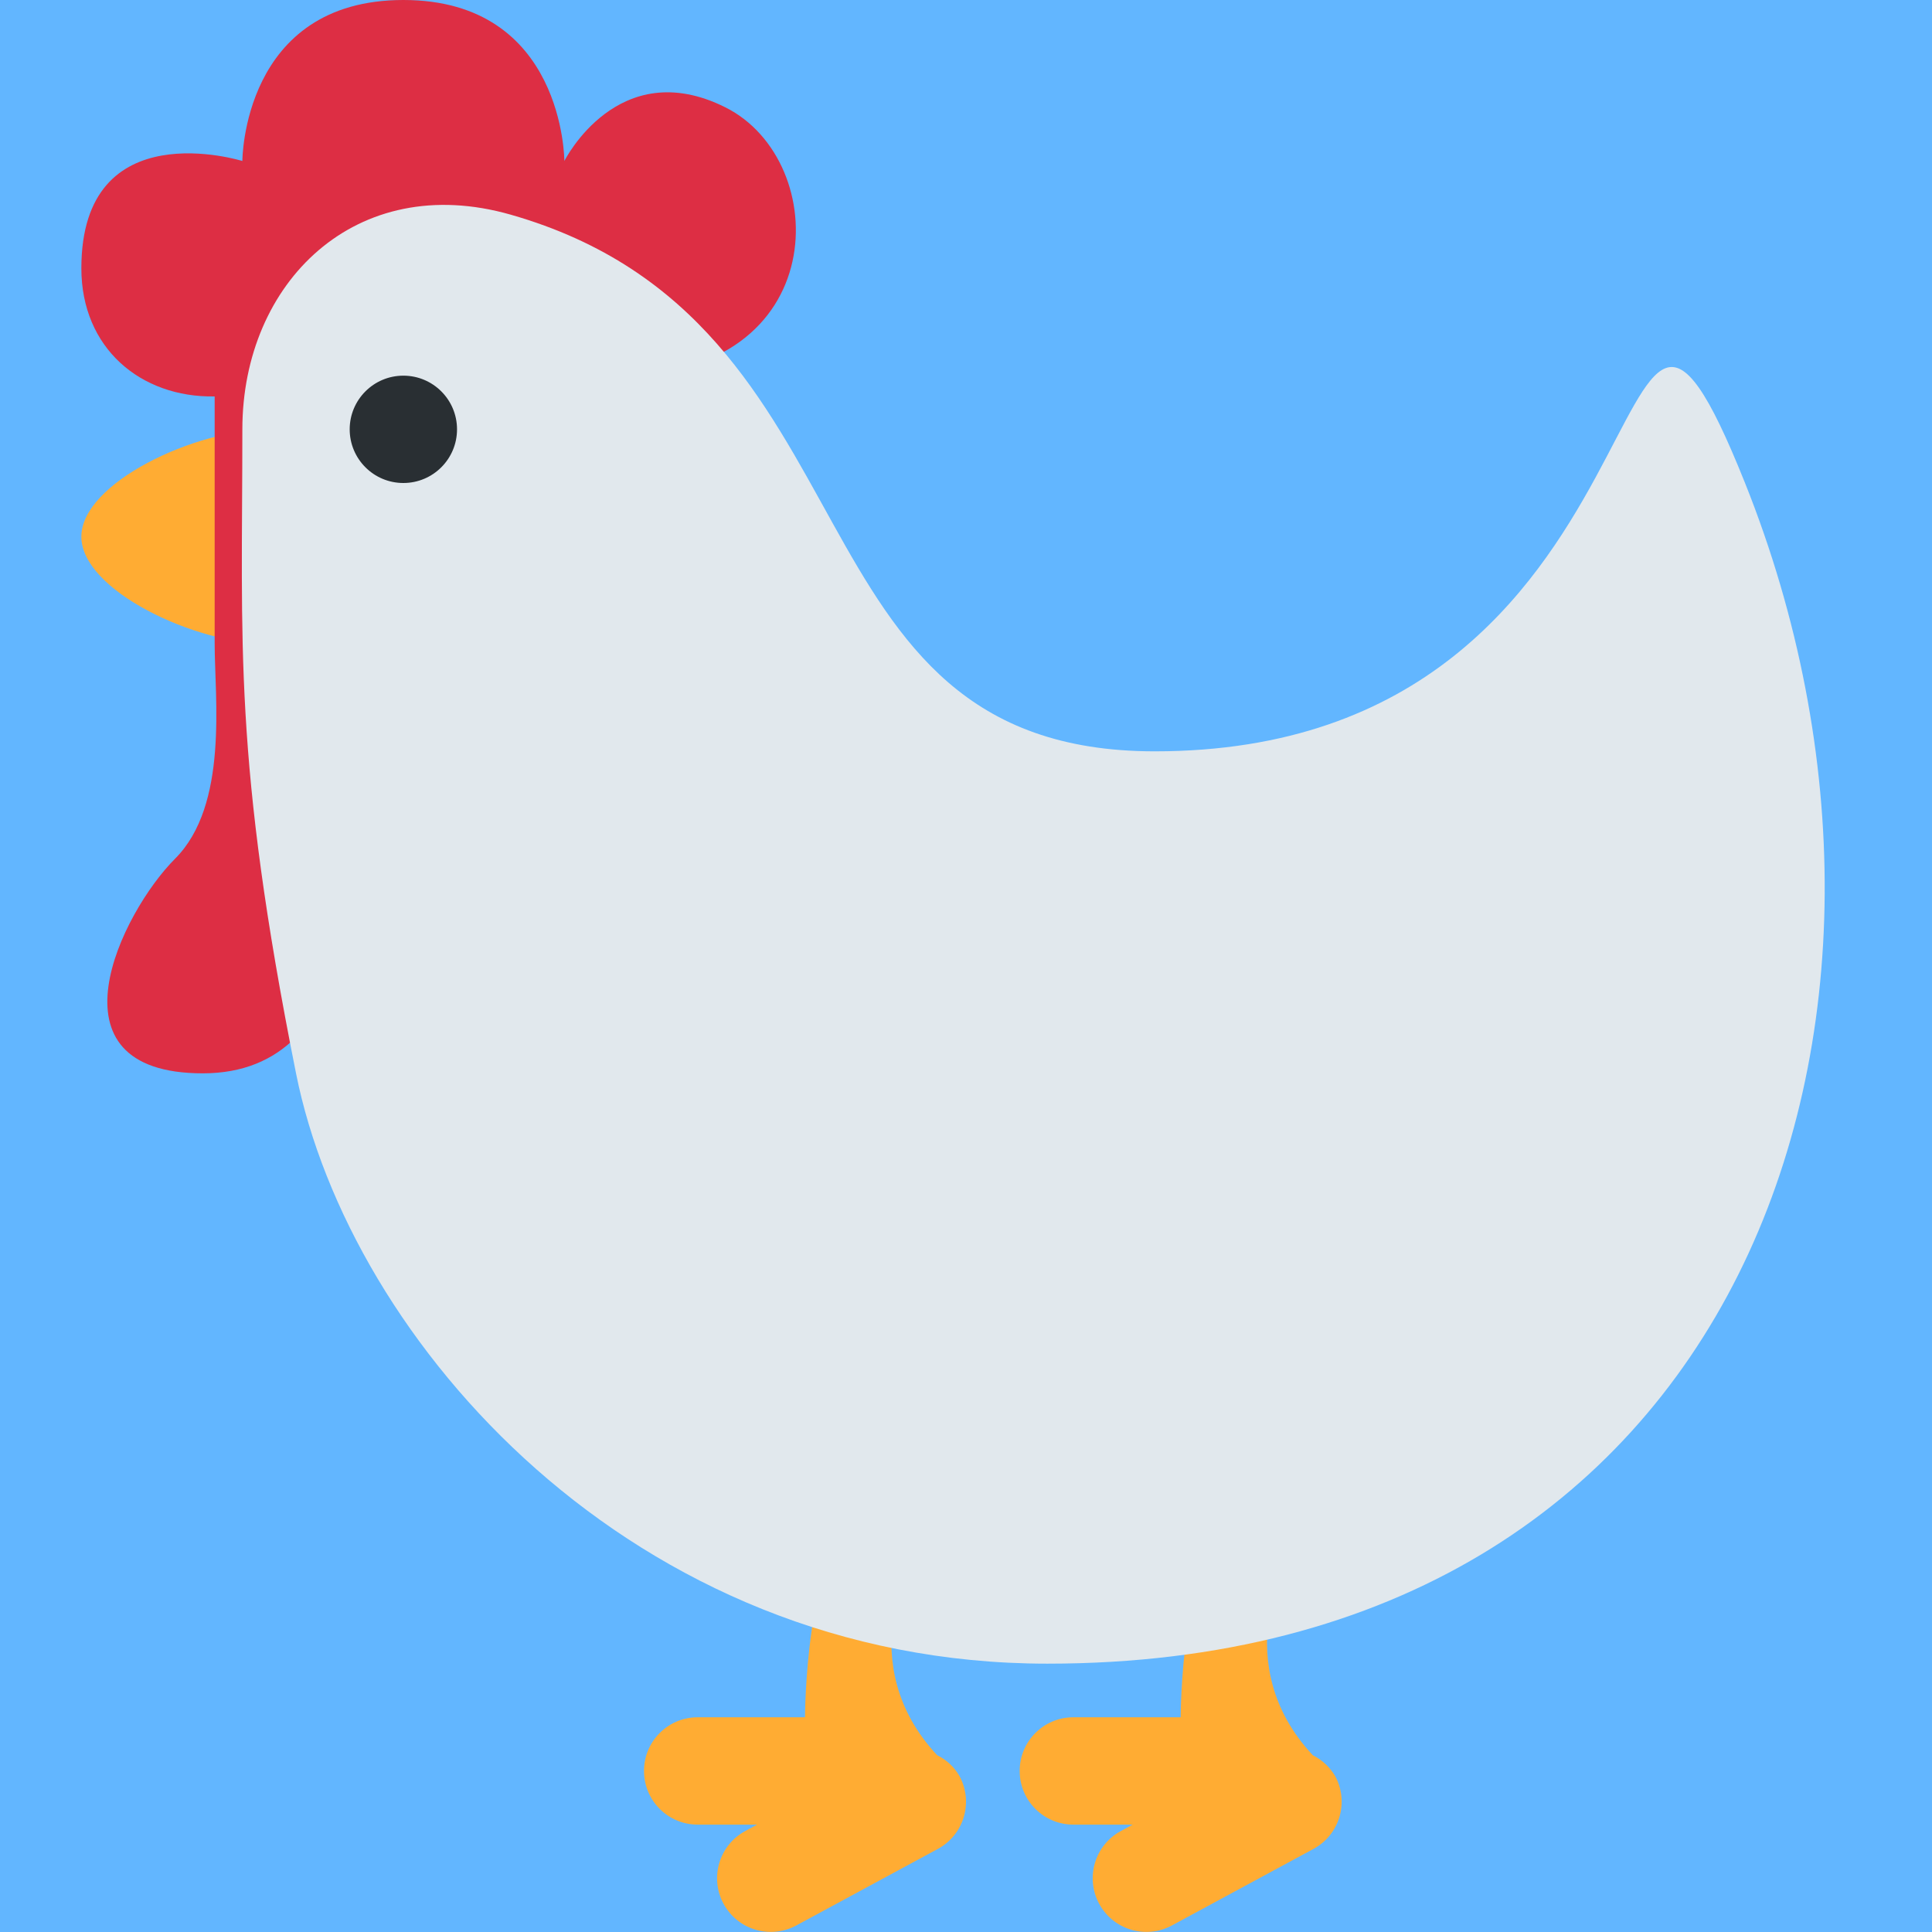
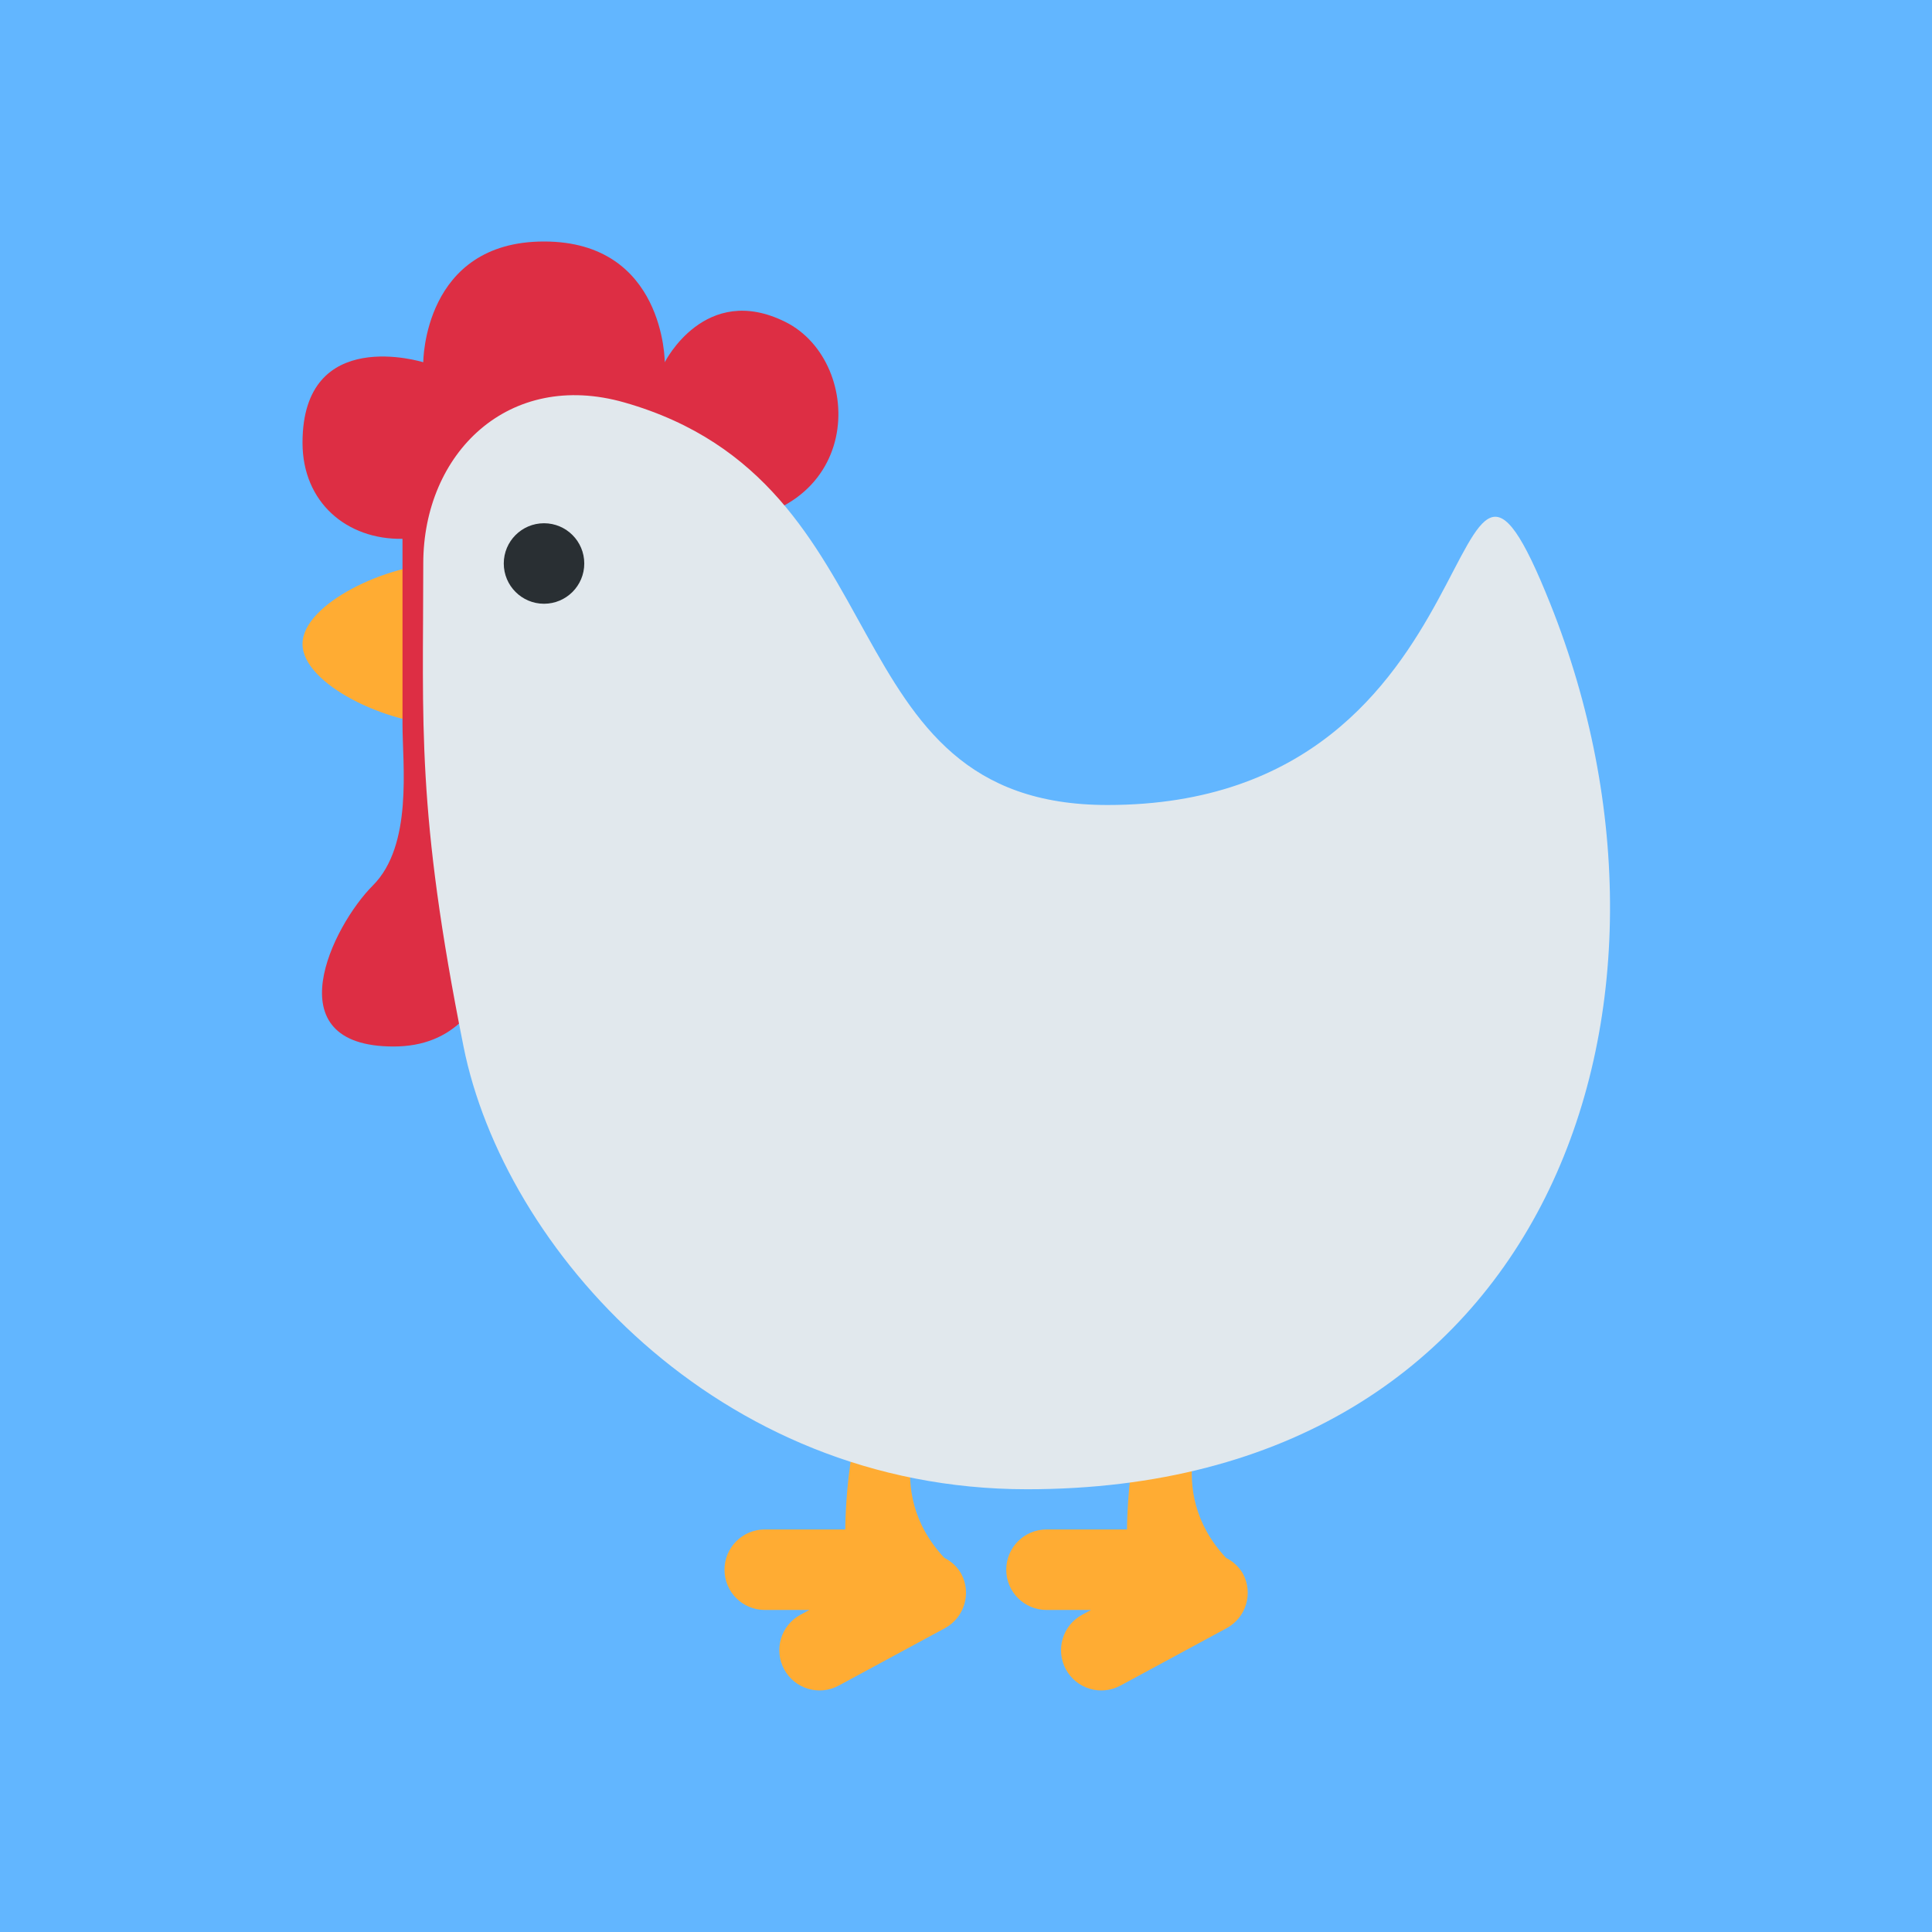
<svg xmlns="http://www.w3.org/2000/svg" width="36" height="36" viewBox="0 0 36 36">
  <rect x="0" y="0" width="36" height="36" fill="#62b6ff" />
-   <path fill="#ffac33" d="M24.88 33.097a1 1 0 0 0-.418-.391C22.865 31 24 28.999 24 28.999c0-.553 1-2 0-2l-1 1c-1 1-1 4-1 4h-2a1 1 0 1 0 0 2h1.107l-.222.12a1 1 0 1 0 .952 1.759l2.639-1.427a1 1 0 0 0 .404-1.354m-7 0a.97.97 0 0 0-.417-.391C15.866 31 17 28.999 17 28.999c0-.553 1-2 0-2l-1 1c-1 1-1 4-1 4h-2a1 1 0 1 0 0 2h1.108l-.222.12a1 1 0 1 0 .952 1.759l2.639-1.427a1 1 0 0 0 .403-1.354M7.516 10c0 1.104-1.119 2-2.5 2s-3.5-1-3.5-2s2.119-2 3.5-2s2.5.896 2.5 2" />
-   <path fill="#dd2e44" d="M13.516 2c-2-1-3 1-3 1s0-3-3-3s-3 3-3 3s-3-.938-3 2c0 1.482 1.101 2.411 2.484 2.387V12c0 1 .263 3-.737 4s-2.484 4 .516 4s3-4 3-7c1 1 4 1 4-4c0-.867-.213-1.512-.55-2h1.287c4 0 4-4 2-5" />
-   <path fill="#e1e8ed" d="M32.516 9c4 10 0 22-13 22c-7.732 0-13-6-14-11c-1.177-5.883-1-8-1-12c0-2.738 2.118-4.824 5-4c7 2 5 10 12 10c10 0 8.23-11.923 11-5" />
-   <circle cx="7.516" cy="8" r="1" fill="#292f33" />
+   <g transform="translate(4.5 4.5) scale(0.75)">
+     <path fill="#ffac33" d="M24.88 33.097a1 1 0 0 0-.418-.391C22.865 31 24 28.999 24 28.999c0-.553 1-2 0-2l-1 1c-1 1-1 4-1 4h-2a1 1 0 1 0 0 2h1.107l-.222.12a1 1 0 1 0 .952 1.759l2.639-1.427a1 1 0 0 0 .404-1.354m-7 0a.97.97 0 0 0-.417-.391C15.866 31 17 28.999 17 28.999c0-.553 1-2 0-2l-1 1c-1 1-1 4-1 4h-2a1 1 0 1 0 0 2h1.108l-.222.12a1 1 0 1 0 .952 1.759l2.639-1.427a1 1 0 0 0 .403-1.354M7.516 10c0 1.104-1.119 2-2.5 2s-3.5-1-3.5-2s2.119-2 3.5-2s2.5.896 2.5 2" />
+     <path fill="#dd2e44" d="M13.516 2c-2-1-3 1-3 1s0-3-3-3s-3 3-3 3s-3-.938-3 2c0 1.482 1.101 2.411 2.484 2.387V12c0 1 .263 3-.737 4s-2.484 4 .516 4s3-4 3-7c1 1 4 1 4-4c0-.867-.213-1.512-.55-2h1.287c4 0 4-4 2-5" />
+     <path fill="#e1e8ed" d="M32.516 9c4 10 0 22-13 22c-7.732 0-13-6-14-11c-1.177-5.883-1-8-1-12c0-2.738 2.118-4.824 5-4c7 2 5 10 12 10c10 0 8.23-11.923 11-5" />
+     <circle cx="7.516" cy="8" r="1" fill="#292f33" />
+   </g>
</svg>
